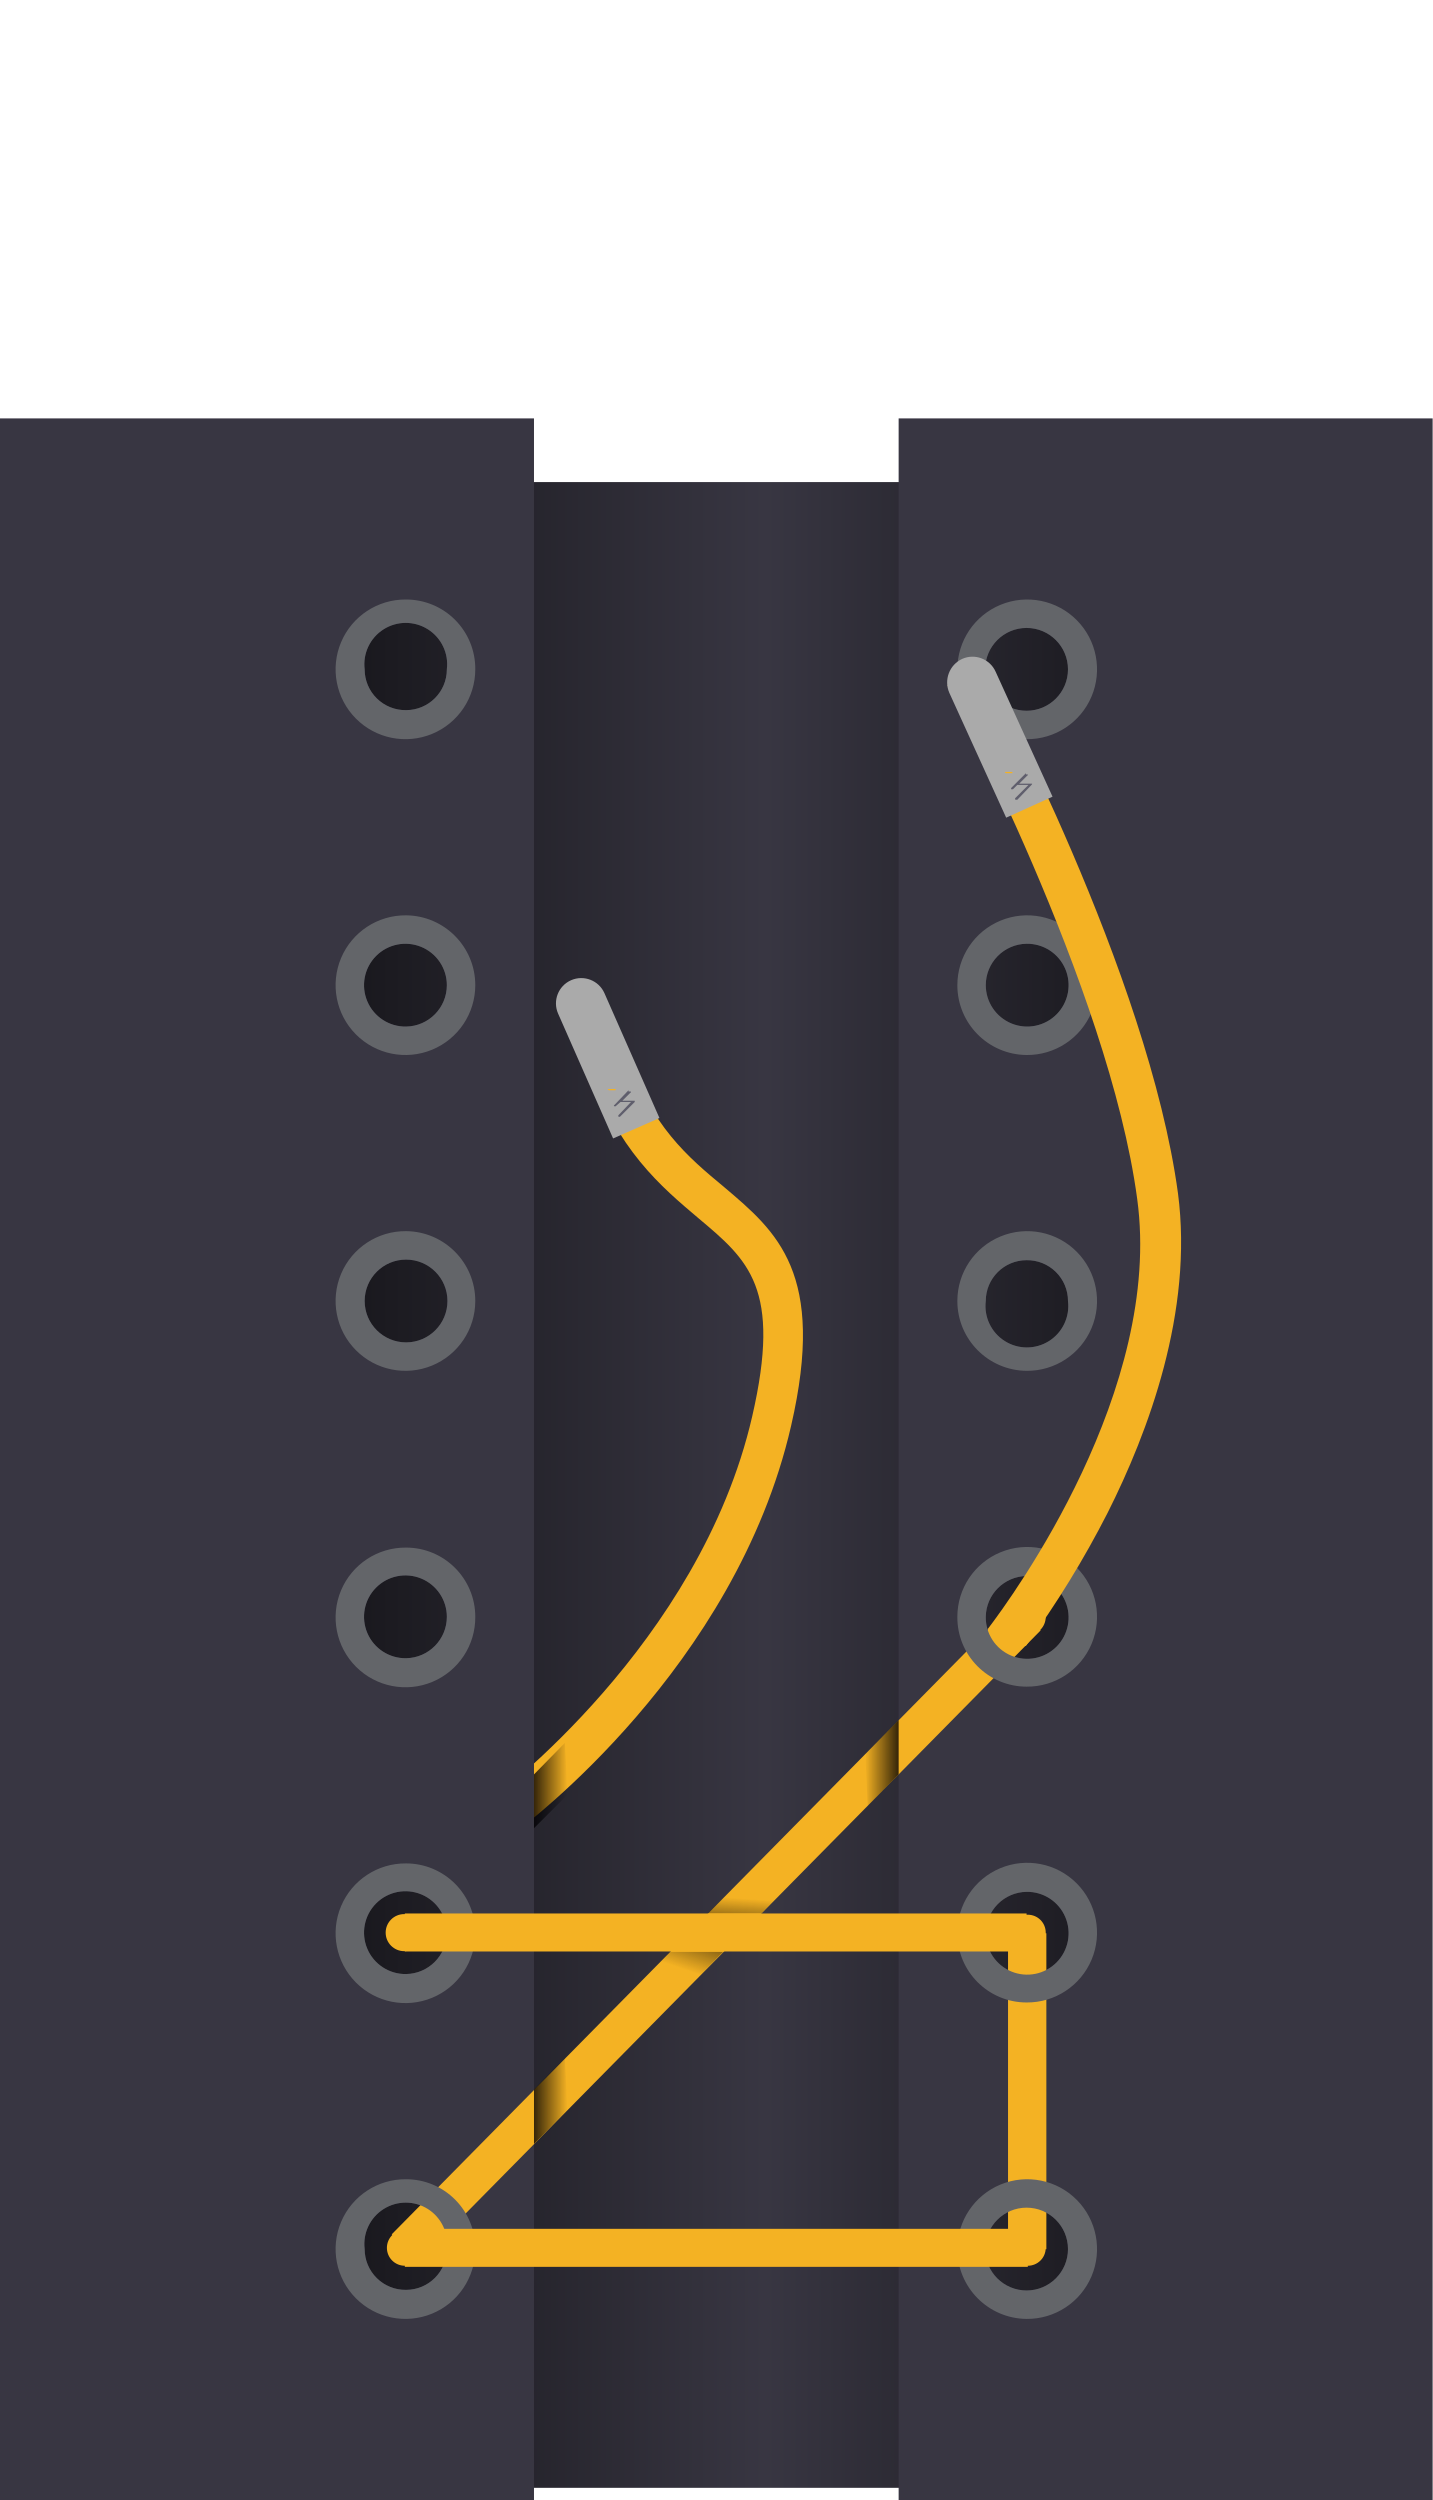
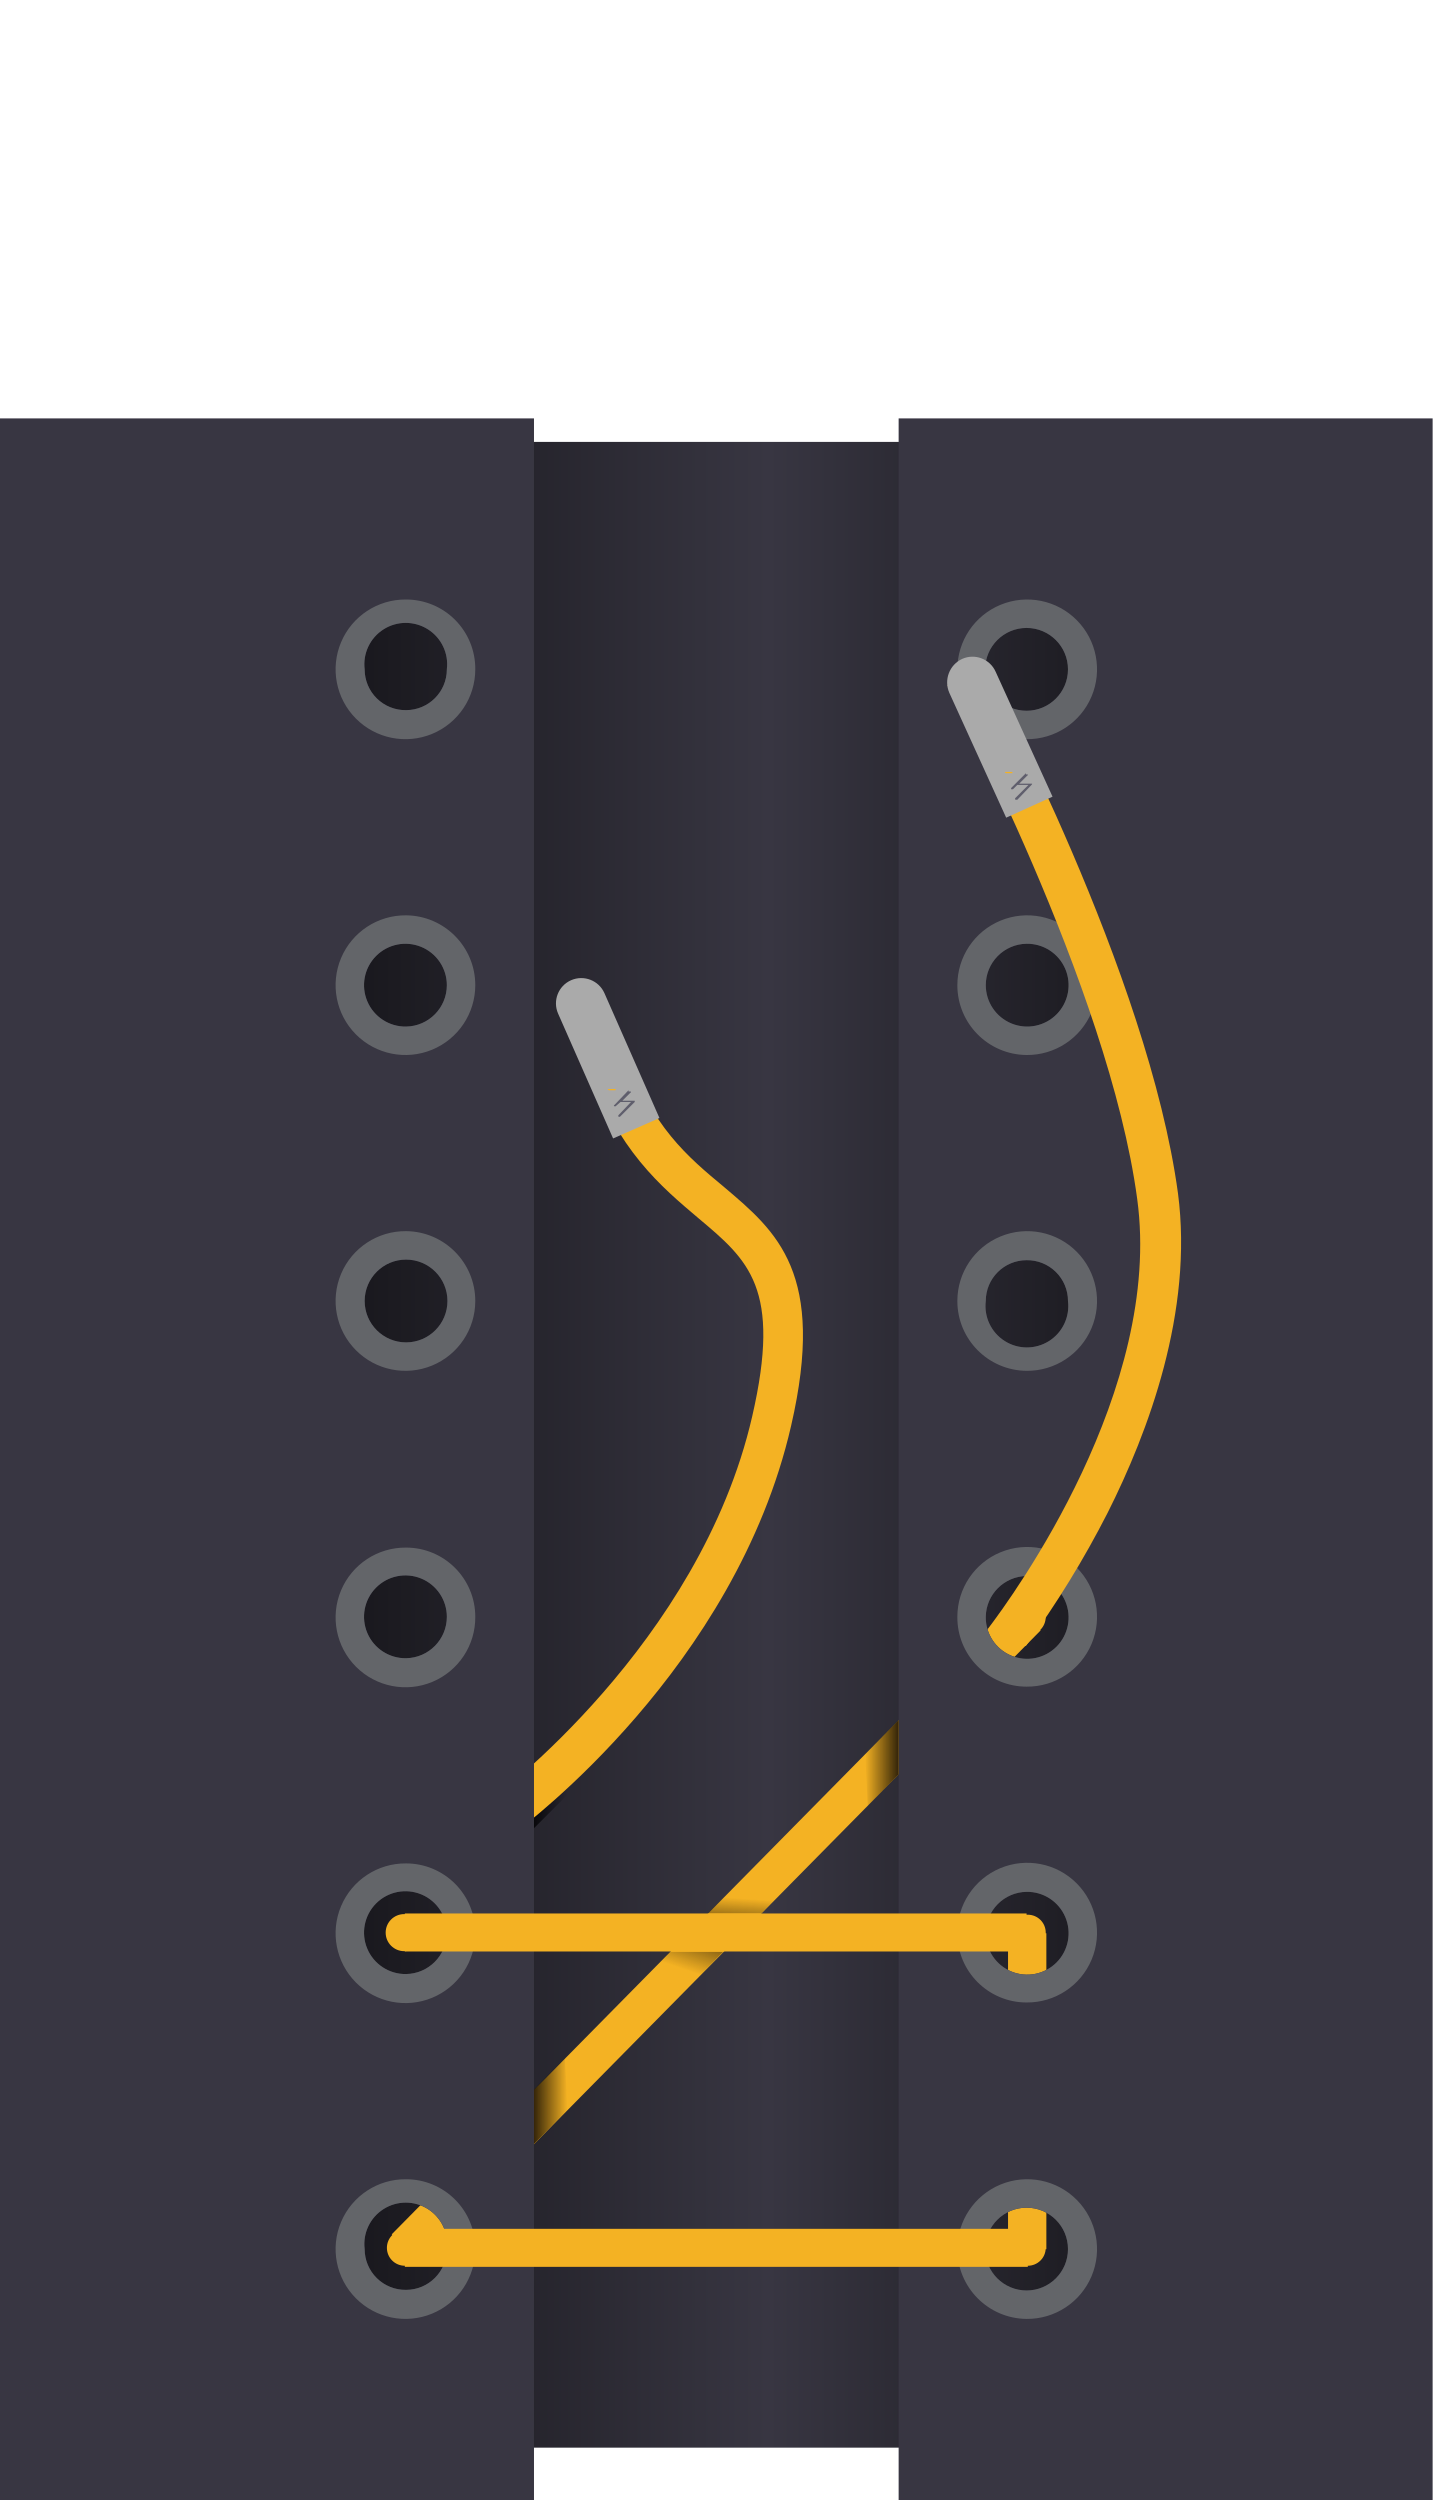
<svg xmlns="http://www.w3.org/2000/svg" xmlns:xlink="http://www.w3.org/1999/xlink" viewBox="0 0 231.8 404.5">
  <defs>
-     <linearGradient id="a" x1="2.86" y1="240.26" x2="231.12" y2="240.26" gradientUnits="userSpaceOnUse">
+     <linearGradient id="a" x1="3.34" y1="233.75" x2="231.59" y2="233.75" gradientUnits="userSpaceOnUse">
      <stop offset="0" />
      <stop offset="0.53" stop-color="#383642" />
      <stop offset="1" />
    </linearGradient>
    <linearGradient id="b" x1="86.44" y1="339.93" x2="91.8" y2="339.93" gradientUnits="userSpaceOnUse">
      <stop offset="0" stop-color="#383642" />
      <stop offset="1" stop-color="#383642" stop-opacity="0" />
    </linearGradient>
    <linearGradient id="c" x1="86.44" y1="288.9" x2="91.8" y2="288.9" xlink:href="#b" />
-     <linearGradient id="d" x1="-5220.95" y1="-625.42" x2="-5215.59" y2="-625.42" gradientTransform="translate(-5075.6 -340.2) rotate(180)" xlink:href="#b" />
+     <linearGradient id="d" x1="-5223.63" y1="-624.28" x2="-5218.27" y2="-624.28" gradientTransform="translate(-5078.3 -339) rotate(180)" xlink:href="#b" />
    <linearGradient id="e" x1="113.43" y1="310.32" x2="110.57" y2="318.63" xlink:href="#b" />
    <linearGradient id="f" x1="120.2" y1="313.52" x2="120.63" y2="307.2" xlink:href="#b" />
    <linearGradient id="g" x1="65.5" y1="363.72" x2="166.31" y2="363.72" gradientUnits="userSpaceOnUse">
      <stop offset="0" stop-color="#f4b223" />
      <stop offset="1" stop-color="#f4b223" />
    </linearGradient>
  </defs>
  <g style="isolation:isolate">
-     <rect x="6.1" y="78" width="219.5" height="324.53" style="fill:url(#a)" />
-     <path d="M83.5,296.4l-3.9-5.3c.3-.3,33.6-25,42.1-61.9,4.8-20.8-.6-25.3-8.7-32.1-5.9-5-13.3-11.1-17.8-24.7l6.2-2c3.9,11.8,9.9,16.8,15.8,21.7,8.5,7.2,16.5,13.9,10.8,38.6C119,269.9,84.9,295.3,83.5,296.4Z" style="fill:#f4b223" />
-     <path d="M92.4,158.6a4.1,4.1,0,0,1,5.4,2.1l8.9,20.2-7.5,3.3L90.3,164A4.1,4.1,0,0,1,92.4,158.6Z" style="fill:#aaa" />
-     <path d="M101.7,176.4l-2.3,2.4c-.1,0-.1.1,0,.2h.2l.8-.7h1.7l-2,2.1a.2.2,0,0,0,0,.3h.2l2.4-2.4v-.2h-2l1.3-1.3a.1.1,0,0,0,0-.2h-.3Z" style="fill:#5f5e6c" />
-     <path d="M99.6,176.4H98.5l-.2-.2h1.3Z" style="fill:#f4b223" />
-     <path d="M0,67.7V404.5H86.4V67.7ZM65.7,370.5a6.6,6.6,0,0,1-6.7-6.6,6.7,6.7,0,1,1,13.3,0A6.6,6.6,0,0,1,65.7,370.5Zm0-51.1a6.7,6.7,0,1,1,6.6-6.6A6.7,6.7,0,0,1,65.7,319.4Zm0-51.1a6.7,6.7,0,1,1,6.6-6.7A6.7,6.7,0,0,1,65.7,268.3Zm0-51.1a6.7,6.7,0,0,1-6.7-6.7,6.7,6.7,0,1,1,6.7,6.7Zm0-51.1a6.7,6.7,0,1,1,6.6-6.7A6.7,6.7,0,0,1,65.7,166.1Zm0-51.2a6.6,6.6,0,0,1-6.7-6.6,6.7,6.7,0,1,1,13.3,0A6.6,6.6,0,0,1,65.7,114.9Z" style="fill:#383642" />
-     <path d="M231.8,404.5V67.7H145.4V404.5ZM166.1,101.6a6.7,6.7,0,0,1,6.7,6.7,6.7,6.7,0,1,1-6.7-6.7Zm0,51.1a6.7,6.7,0,1,1-6.6,6.7A6.7,6.7,0,0,1,166.1,152.7Zm0,51.2a6.6,6.6,0,0,1,6.7,6.6,6.7,6.7,0,1,1-13.3,0A6.6,6.6,0,0,1,166.1,203.9Zm0,51.1a6.7,6.7,0,1,1-6.6,6.6A6.7,6.7,0,0,1,166.1,255Zm0,51.1a6.7,6.7,0,1,1-6.6,6.7A6.7,6.7,0,0,1,166.1,306.1Zm0,51.1a6.7,6.7,0,0,1,6.7,6.7,6.7,6.7,0,1,1-6.7-6.7Z" style="fill:#383642" />
+     <rect x="6.6" y="71.5" width="219.5" height="324.53" style="fill:url(#a)" />
    <rect x="44.2" y="309.6" width="143.3" height="6.15" transform="translate(-188.1 175.6) rotate(-45.4)" style="fill:#f4b223" />
    <rect x="163.1" y="312.8" width="6.2" height="51.12" style="fill:#f4b223" />
+     <path d="M231.8,404.5V67.7H145.4V404.5ZM166.1,101.6a6.7,6.7,0,0,1,6.7,6.7,6.7,6.7,0,1,1-6.7-6.7Zm0,51.1a6.7,6.7,0,1,1-6.6,6.7A6.7,6.7,0,0,1,166.1,152.7Zm0,51.2a6.6,6.6,0,0,1,6.7,6.6,6.7,6.7,0,1,1-13.3,0A6.6,6.6,0,0,1,166.1,203.9Zm0,51.1a6.7,6.7,0,1,1-6.6,6.6A6.7,6.7,0,0,1,166.1,255Zm0,51.1a6.7,6.7,0,1,1-6.6,6.7A6.7,6.7,0,0,1,166.1,306.1Zm0,51.1a6.7,6.7,0,0,1,6.7,6.7,6.7,6.7,0,1,1-6.7-6.7Z" style="fill:#383642" />
    <path d="M166.1,119.6a11.3,11.3,0,1,0-11.2-11.3A11.3,11.3,0,0,0,166.1,119.6Zm0-18a6.7,6.7,0,0,1,6.7,6.7,6.7,6.7,0,1,1-6.7-6.7Z" style="fill:#636569" />
    <path d="M166.1,170.7a11.3,11.3,0,1,0-11.2-11.3A11.3,11.3,0,0,0,166.1,170.7Zm0-18a6.7,6.7,0,1,1-6.6,6.7A6.7,6.7,0,0,1,166.1,152.7Z" style="fill:#636569" />
    <path d="M166.1,221.8a11.3,11.3,0,1,0-11.2-11.3A11.3,11.3,0,0,0,166.1,221.8Zm0-17.9a6.6,6.6,0,0,1,6.7,6.6,6.7,6.7,0,1,1-13.3,0A6.6,6.6,0,0,1,166.1,203.9Z" style="fill:#636569" />
    <path d="M166.1,272.9a11.3,11.3,0,1,0-11.2-11.3A11.2,11.2,0,0,0,166.1,272.9Zm0-17.9a6.7,6.7,0,1,1-6.6,6.6A6.7,6.7,0,0,1,166.1,255Z" style="fill:#636569" />
    <path d="M166.1,324a11.3,11.3,0,1,0-11.2-11.2A11.2,11.2,0,0,0,166.1,324Zm0-17.9a6.7,6.7,0,1,1-6.6,6.7A6.7,6.7,0,0,1,166.1,306.1Z" style="fill:#636569" />
    <path d="M166.1,375.2a11.3,11.3,0,1,0-11.2-11.3A11.3,11.3,0,0,0,166.1,375.2Zm0-18a6.7,6.7,0,0,1,6.7,6.7,6.7,6.7,0,1,1-6.7-6.7Z" style="fill:#636569" />
    <circle cx="166.3" cy="363.7" r="2.9" style="fill:#f4b223" />
    <circle cx="166.3" cy="312.7" r="2.9" style="fill:#f4b223" />
    <circle cx="166.2" cy="261.6" r="3" style="fill:#f4b223" />
    <circle cx="65.5" cy="363.7" r="2.9" style="fill:#f4b223" />
    <circle cx="65.4" cy="312.7" r="3" style="fill:#f4b223" />
    <polygon points="86.4 338.1 86.4 346.9 91.8 341.4 91.4 333 86.4 338.1" style="mix-blend-mode:multiply;fill:url(#b)" />
    <polygon points="86.4 287.1 86.4 295.8 91.8 290.4 91.4 282 86.4 287.1" style="mix-blend-mode:multiply;fill:url(#c)" />
    <polygon points="145.4 287.1 145.4 278.3 140 283.8 140.4 292.2 145.4 287.1" style="mix-blend-mode:multiply;fill:url(#d)" />
    <polygon points="104.8 319.5 108.4 315.8 117 315.8 112.4 320.5 104.8 319.5" style="mix-blend-mode:multiply;fill:url(#e)" />
    <polygon points="114.5 309.6 118 306 126.7 306 123.2 309.6 114.5 309.6" style="mix-blend-mode:multiply;fill:url(#f)" />
    <path d="M166,266.3a6,6,0,0,1-2.3-.1,6.7,6.7,0,0,1-3.9-2.6c4.2-5.5,28.4-38.8,24.2-69.6-4.6-34.3-30.4-82.7-30.7-83.1l5.8-3.2c1.1,2.1,26.7,49.9,31.5,85.4,2.5,19.1-4.8,38.6-11.4,51.7A160.3,160.3,0,0,1,166,266.3Z" style="fill:#f4b223" />
    <path d="M155.7,106.6a4.1,4.1,0,0,1,5.4,2.1l9.2,20.2-7.5,3.4-9.2-20.2A4.2,4.2,0,0,1,155.7,106.6Z" style="fill:#aaa" />
+     <path d="M83.5,296.4l-3.9-5.3c.3-.3,33.6-25,42.1-61.9,4.8-20.8-.6-25.3-8.7-32.1-5.9-5-13.3-11.1-17.8-24.7l6.2-2c3.9,11.8,9.9,16.8,15.8,21.7,8.5,7.2,16.5,13.9,10.8,38.6C119,269.9,84.9,295.3,83.5,296.4Z" style="fill:#f4b223" />
+     <path d="M92.4,158.6a4.1,4.1,0,0,1,5.4,2.1l8.9,20.2-7.5,3.3L90.3,164A4.1,4.1,0,0,1,92.4,158.6Z" style="fill:#aaa" />
+     <path d="M0,67.7V404.5H86.4V67.7ZM65.7,370.5a6.6,6.6,0,0,1-6.7-6.6,6.7,6.7,0,1,1,13.3,0A6.6,6.6,0,0,1,65.7,370.5Zm0-51.1a6.7,6.7,0,1,1,6.6-6.6A6.7,6.7,0,0,1,65.7,319.4Zm0-51.1a6.7,6.7,0,1,1,6.6-6.7A6.7,6.7,0,0,1,65.7,268.3Zm0-51.1a6.7,6.7,0,0,1-6.7-6.7,6.7,6.7,0,1,1,6.7,6.7Zm0-51.1a6.7,6.7,0,1,1,6.6-6.7A6.7,6.7,0,0,1,65.7,166.1Zm0-51.2a6.6,6.6,0,0,1-6.7-6.6,6.7,6.7,0,1,1,13.3,0A6.6,6.6,0,0,1,65.7,114.9Z" style="fill:#383642" />
    <path d="M65.7,352.6a11.3,11.3,0,1,0,11.2,11.3A11.2,11.2,0,0,0,65.7,352.6Zm0,17.9a6.6,6.6,0,0,1-6.7-6.6,6.7,6.7,0,1,1,13.3,0A6.6,6.6,0,0,1,65.7,370.5Z" style="fill:#636569" />
    <path d="M65.7,301.5a11.3,11.3,0,1,0,11.2,11.3A11.2,11.2,0,0,0,65.7,301.5Zm0,17.9a6.7,6.7,0,1,1,6.6-6.6A6.7,6.7,0,0,1,65.7,319.4Z" style="fill:#636569" />
    <path d="M65.7,250.4a11.3,11.3,0,1,0,11.2,11.2A11.2,11.2,0,0,0,65.7,250.4Zm0,17.9a6.7,6.7,0,1,1,6.6-6.7A6.7,6.7,0,0,1,65.7,268.3Z" style="fill:#636569" />
    <path d="M65.7,199.2a11.3,11.3,0,1,0,11.2,11.3A11.3,11.3,0,0,0,65.7,199.2Zm0,18a6.7,6.7,0,0,1-6.7-6.7,6.7,6.7,0,1,1,6.7,6.7Z" style="fill:#636569" />
    <path d="M65.7,148.1a11.3,11.3,0,1,0,11.2,11.3A11.3,11.3,0,0,0,65.7,148.1Zm0,18a6.7,6.7,0,1,1,6.6-6.7A6.7,6.7,0,0,1,65.7,166.1Z" style="fill:#636569" />
    <path d="M65.7,97a11.3,11.3,0,1,0,11.2,11.3A11.2,11.2,0,0,0,65.7,97Zm0,17.9a6.6,6.6,0,0,1-6.7-6.6,6.7,6.7,0,1,1,13.3,0A6.6,6.6,0,0,1,65.7,114.9Z" style="fill:#636569" />
    <rect x="65.5" y="309.6" width="100.6" height="6.15" style="fill:#f4b223" />
    <line x1="65.5" y1="363.7" x2="166.3" y2="363.7" style="fill:none;stroke-miterlimit:10;stroke-width:6.152px;stroke:url(#g)" />
+     <path d="M101.7,176.4l-2.3,2.4c-.1,0-.1.1,0,.2h.2l.8-.7h1.7l-2,2.1a.2.2,0,0,0,0,.3h.2l2.4-2.4v-.2h-2l1.3-1.3a.1.1,0,0,0,0-.2h-.3Z" style="fill:#5f5e6c" />
+     <path d="M99.6,176.4H98.5l-.2-.2h1.3Z" style="fill:#f4b223" />
    <path d="M166,125.1l-2.4,2.4v.2h.3l.7-.7h1.8l-2.1,2.1a.2.2,0,0,0,0,.3h.3l2.3-2.4c.1-.1.1-.1.1-.2h-2.1l1.3-1.3c.1,0,.1-.1.1-.2H166Z" style="fill:#5f5e6c" />
    <path d="M163.8,125.1h-1a.2.2,0,0,1-.2-.2h1.2Z" style="fill:#f4b223" />
  </g>
</svg>
